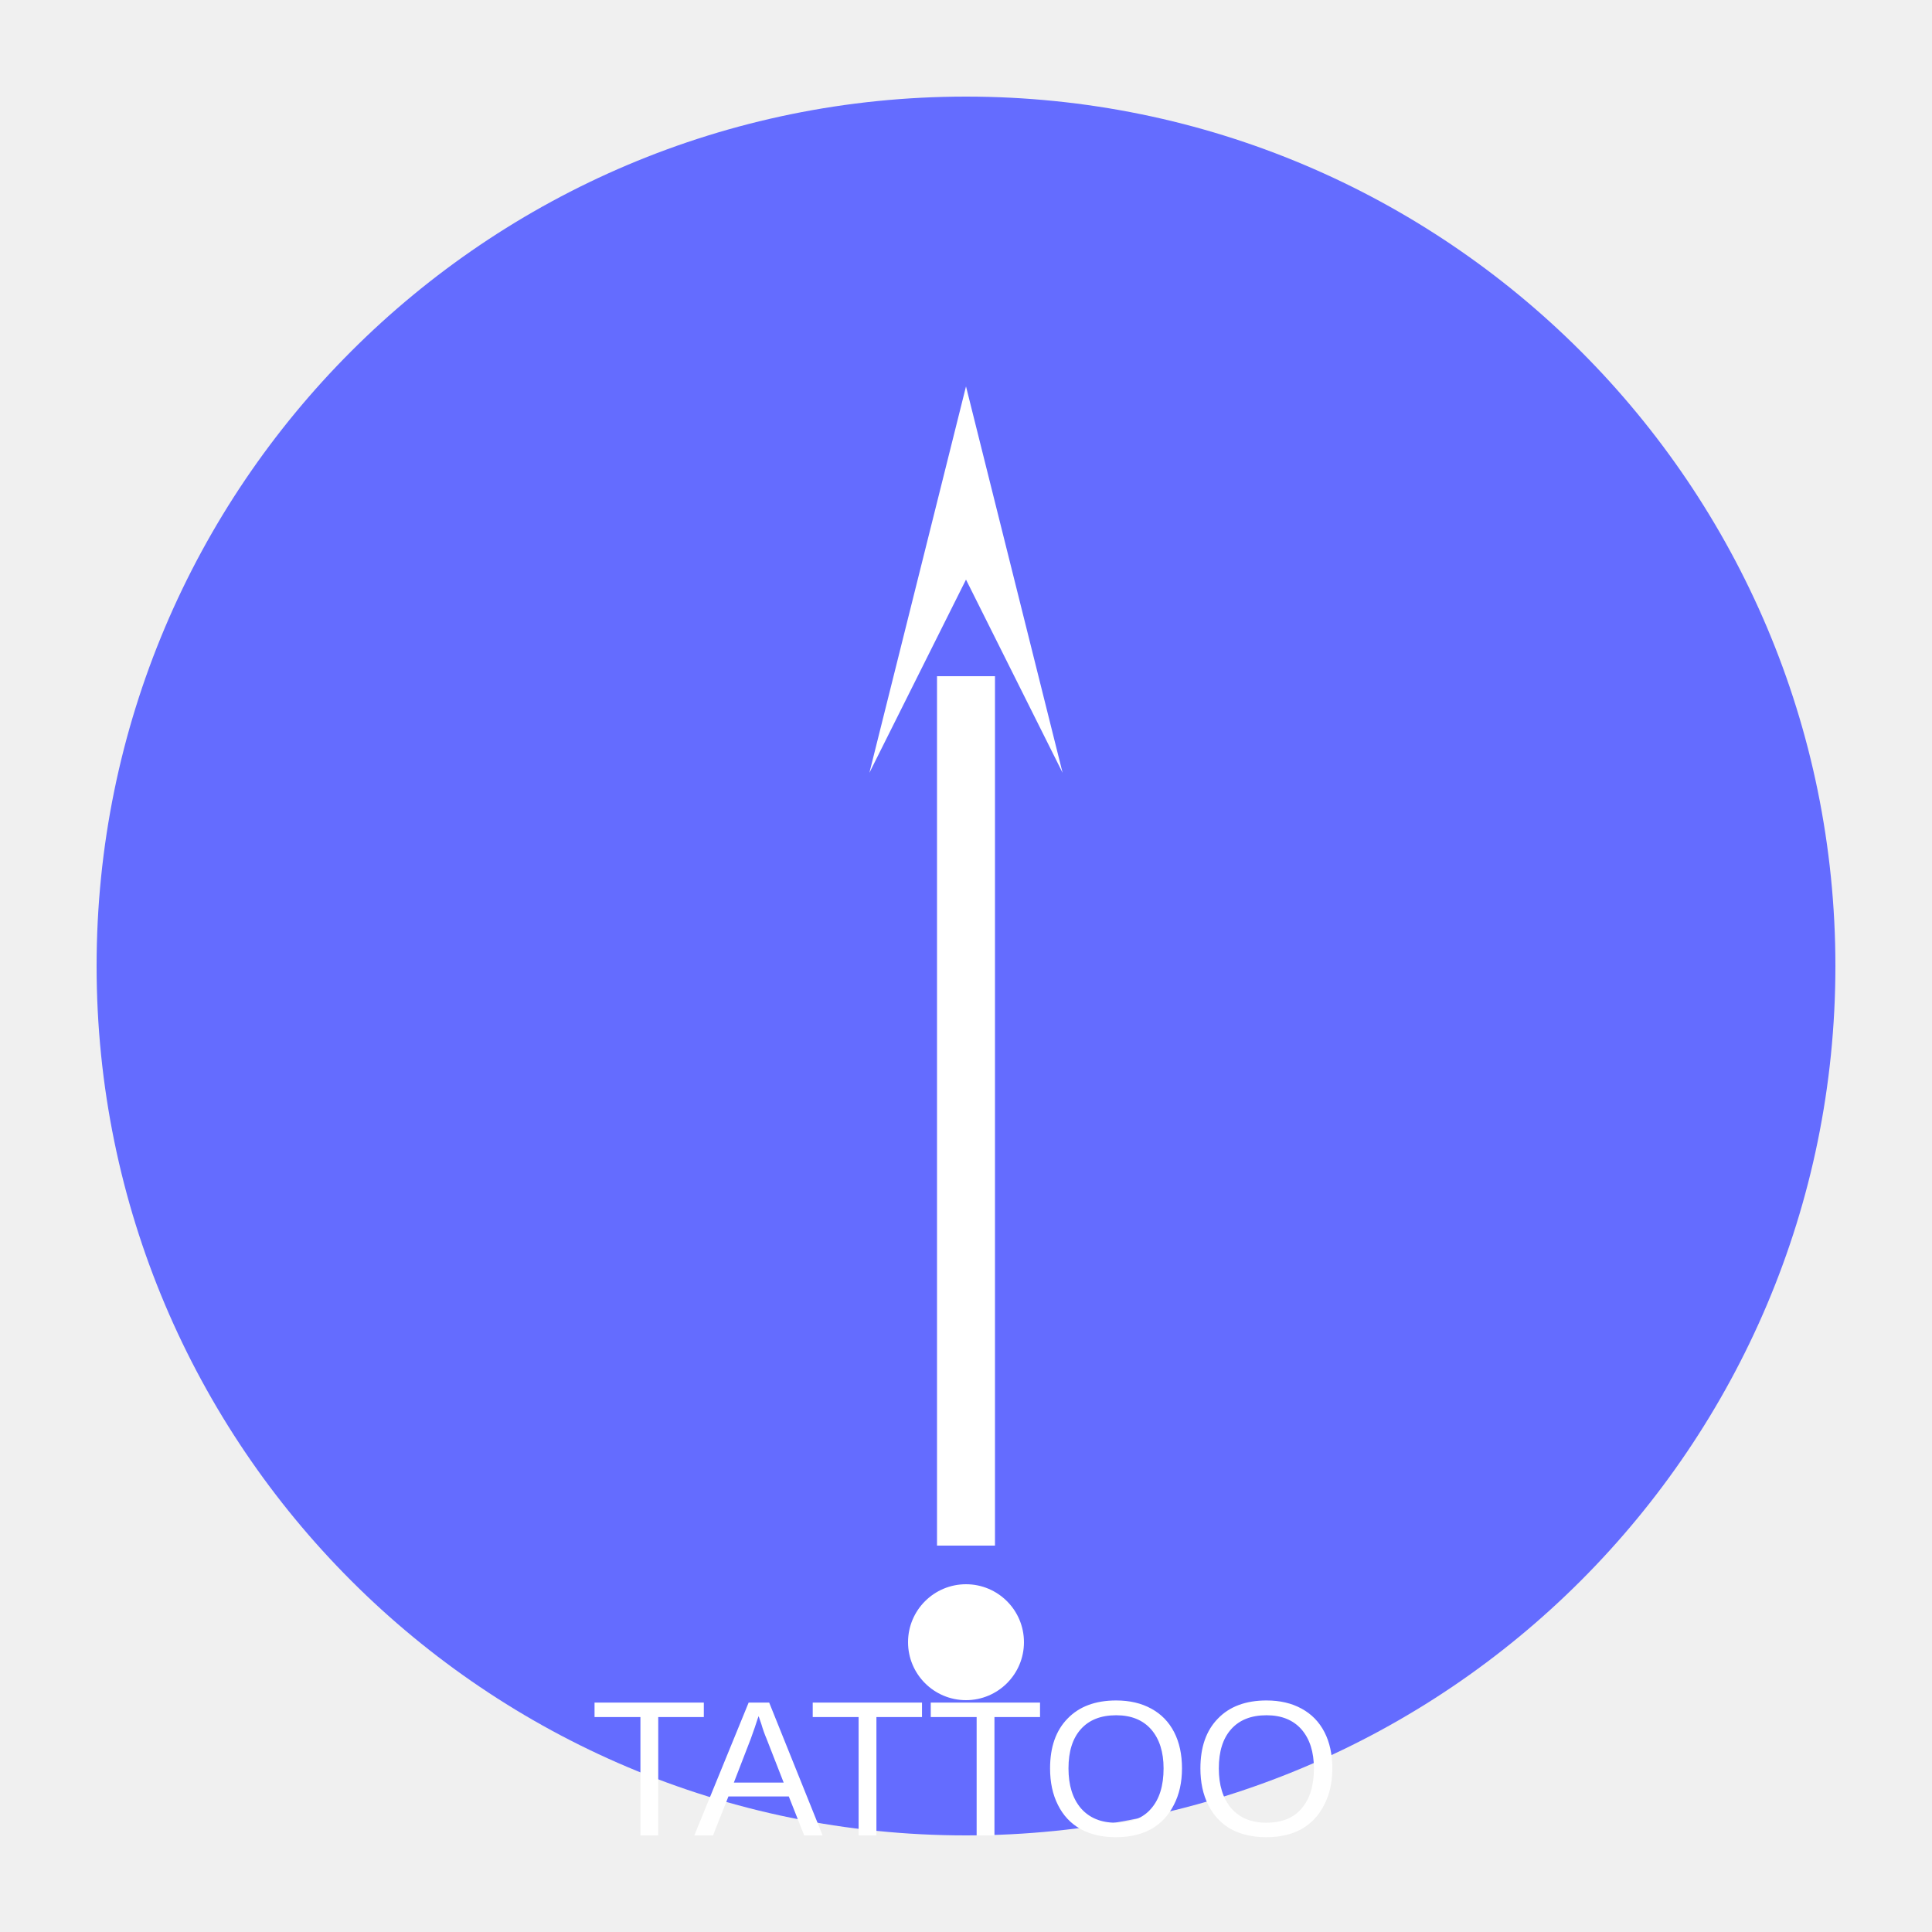
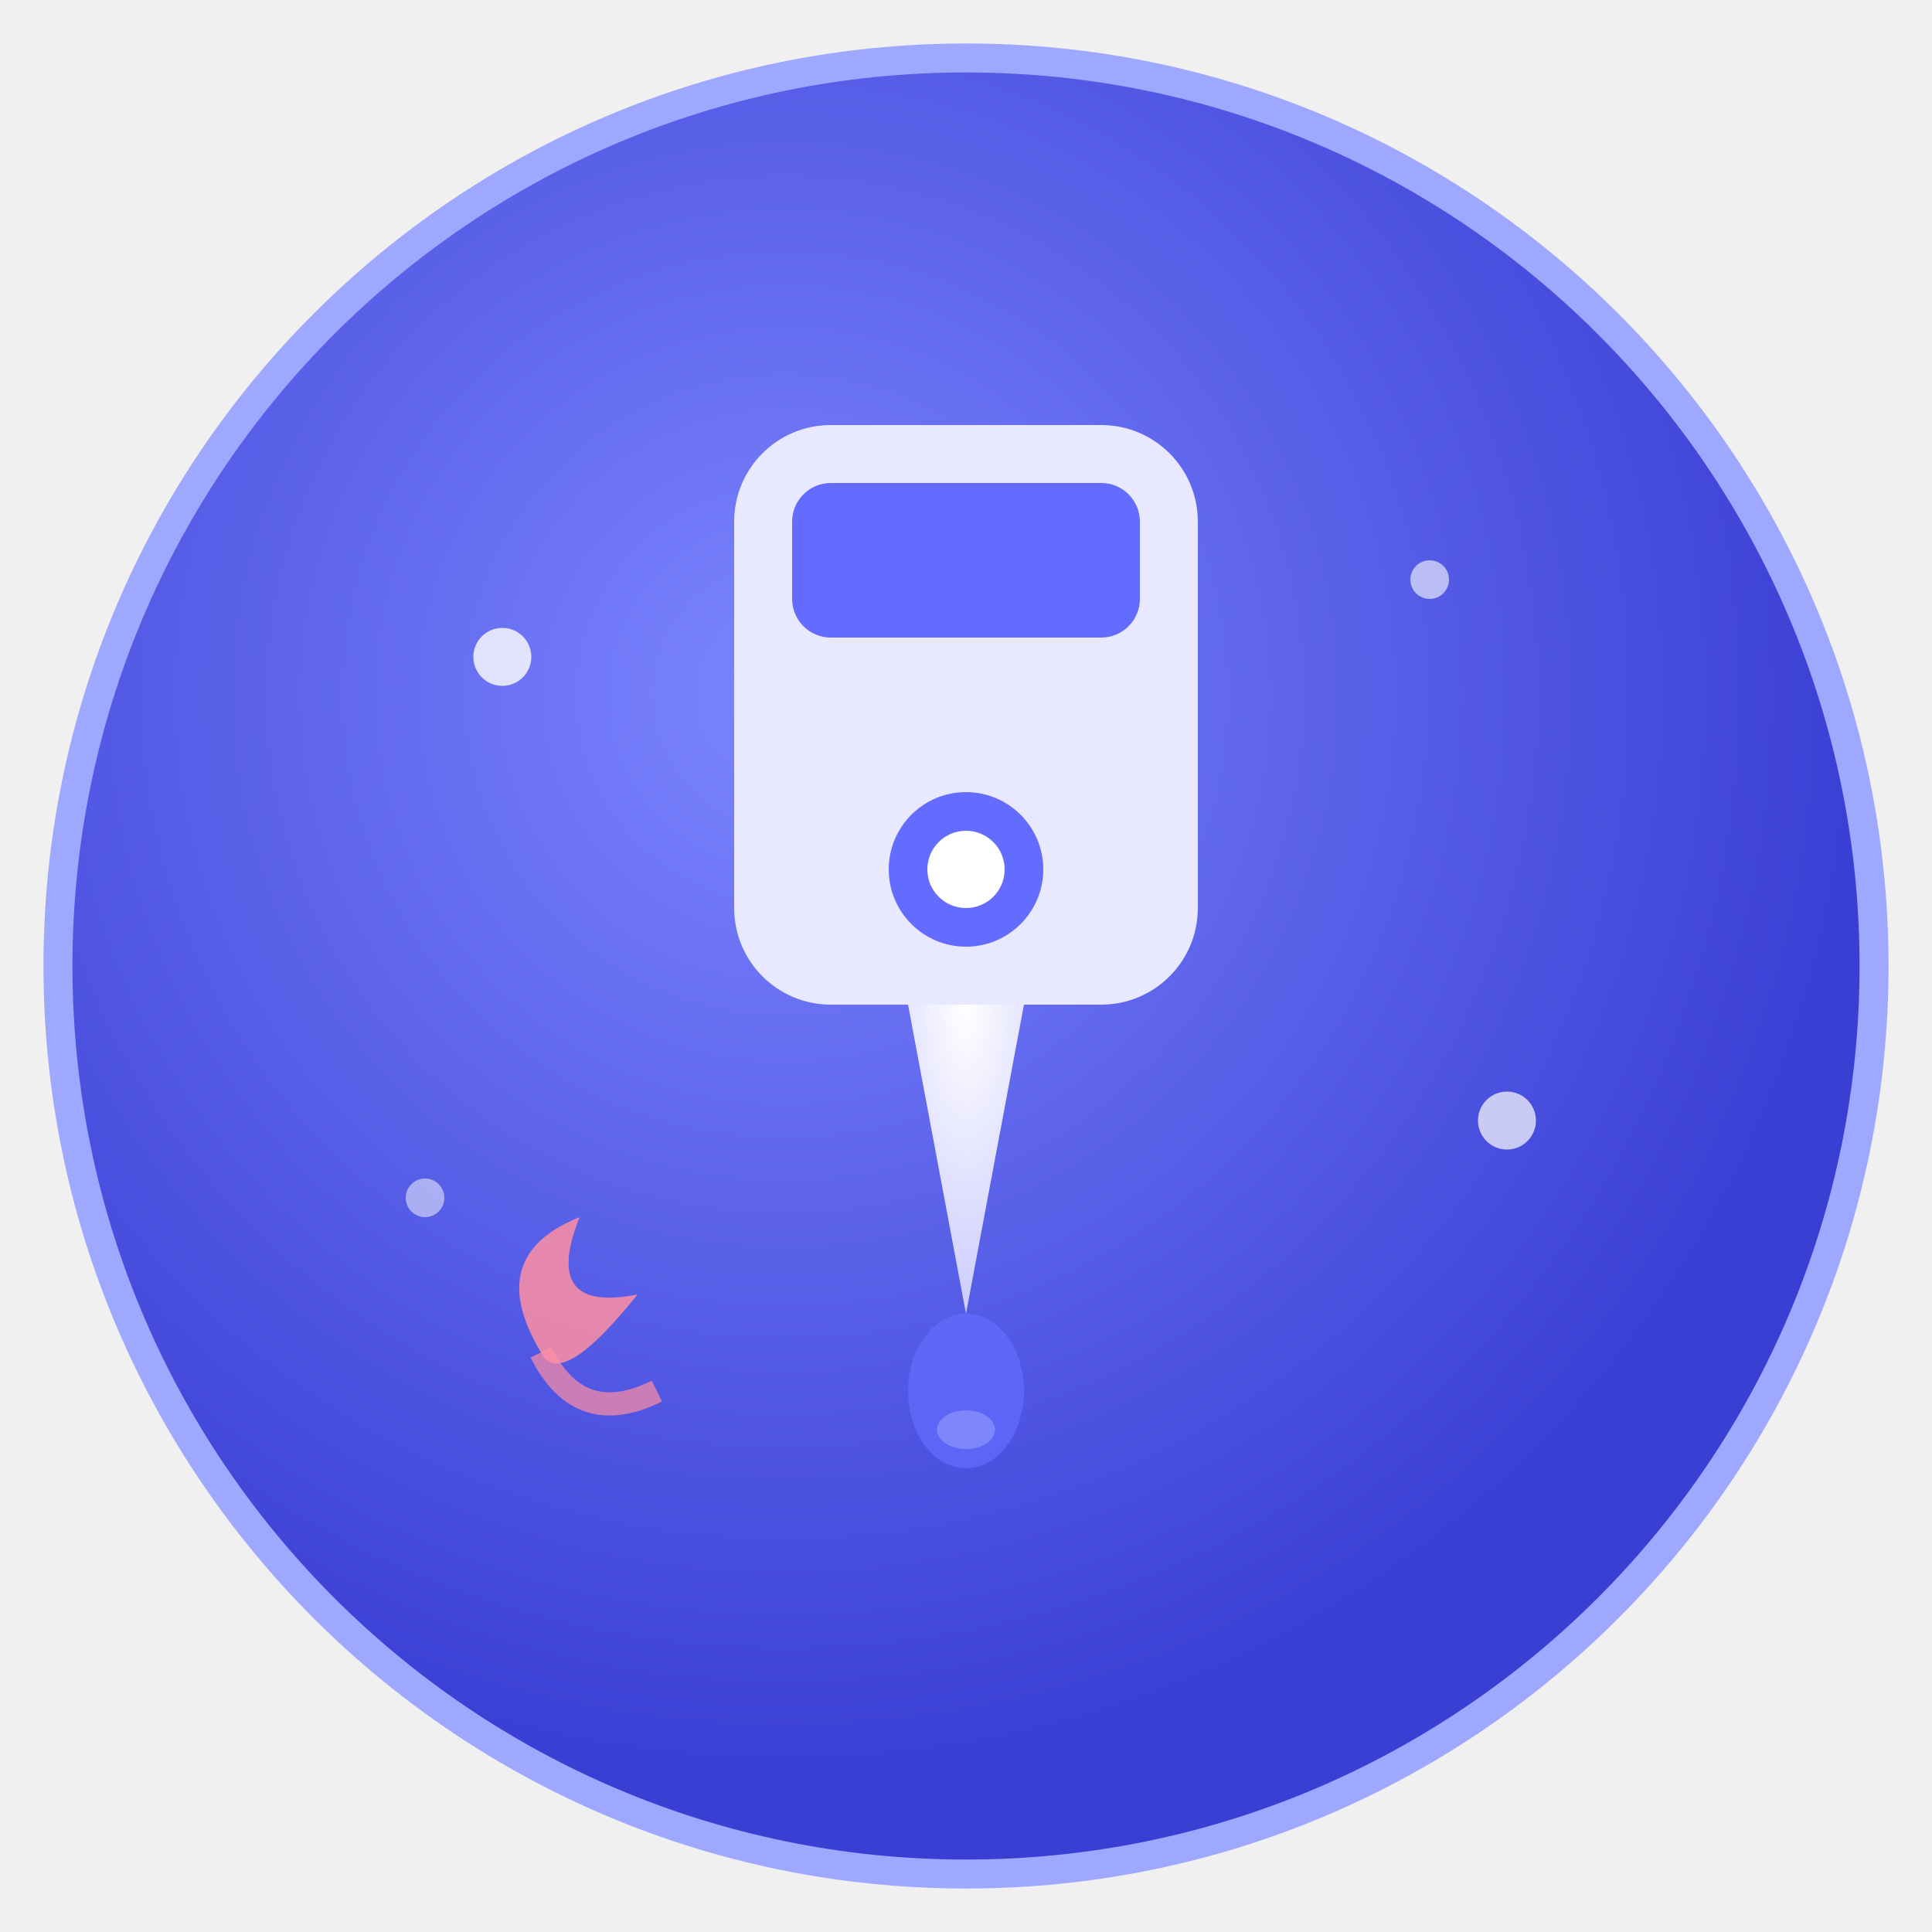
<svg xmlns="http://www.w3.org/2000/svg" viewBox="0 0 100 100">
-   <circle cx="50" cy="50" r="45" fill="#646cff" />
-   <path d="M 50 20 L 55 40 L 50 30 L 45 40 Z" fill="white" />
-   <path d="M 50 35 L 50 80" stroke="white" stroke-width="3" fill="none" />
-   <circle cx="50" cy="85" r="3" fill="white" />
-   <text x="50" y="95" font-family="Arial" font-size="10" fill="white" text-anchor="middle">TATTOO</text>
+   <defs>
+     <radialGradient id="bgGrad" cx="40%" cy="35%" r="60%">
+       <stop offset="0%" style="stop-color:#7c85ff;stop-opacity:1" />
+       <stop offset="100%" style="stop-color:#3a3fd4;stop-opacity:1" />
+     </radialGradient>
+     <radialGradient id="needleGrad" cx="50%" cy="0%" r="100%">
+       <stop offset="0%" style="stop-color:#ffffff;stop-opacity:1" />
+       <stop offset="100%" style="stop-color:#ccccff;stop-opacity:1" />
+     </radialGradient>
+   </defs>
+   <circle cx="50" cy="50" r="47" fill="url(#bgGrad)" />
+   <circle cx="50" cy="50" r="47" fill="none" stroke="#9fa8ff" stroke-width="1.5" />
+   <rect x="38" y="22" width="24" height="30" rx="5" ry="5" fill="#e8e8ff" />
+   <rect x="41" y="25" width="18" height="8" rx="2" ry="2" fill="#646cff" />
+   <circle cx="50" cy="45" r="4" fill="#646cff" />
+   <circle cx="50" cy="45" r="2" fill="#ffffff" />
+   <path d="M 47 52 L 50 68 L 53 52 Z" fill="url(#needleGrad)" />
+   <ellipse cx="50" cy="72" rx="3" ry="4" fill="#646cff" opacity="0.7" />
+   <ellipse cx="50" cy="74" rx="1.5" ry="1" fill="#9fa8ff" opacity="0.5" />
+   <circle cx="26" cy="34" r="1.5" fill="white" opacity="0.8" />
+   <circle cx="74" cy="30" r="1" fill="white" opacity="0.6" />
+   <circle cx="22" cy="62" r="1" fill="white" opacity="0.5" />
+   <circle cx="78" cy="58" r="1.5" fill="white" opacity="0.7" />
+   <path d="M 28 70 Q 25 65 30 63 Q 28 68 33 67 Q 29 72 28 70 Z" fill="#ff8fa3" opacity="0.85" />
+   <path d="M 28 70 Q 30 74 34 72" stroke="#ff8fa3" stroke-width="1.2" fill="none" opacity="0.7" />
</svg>
